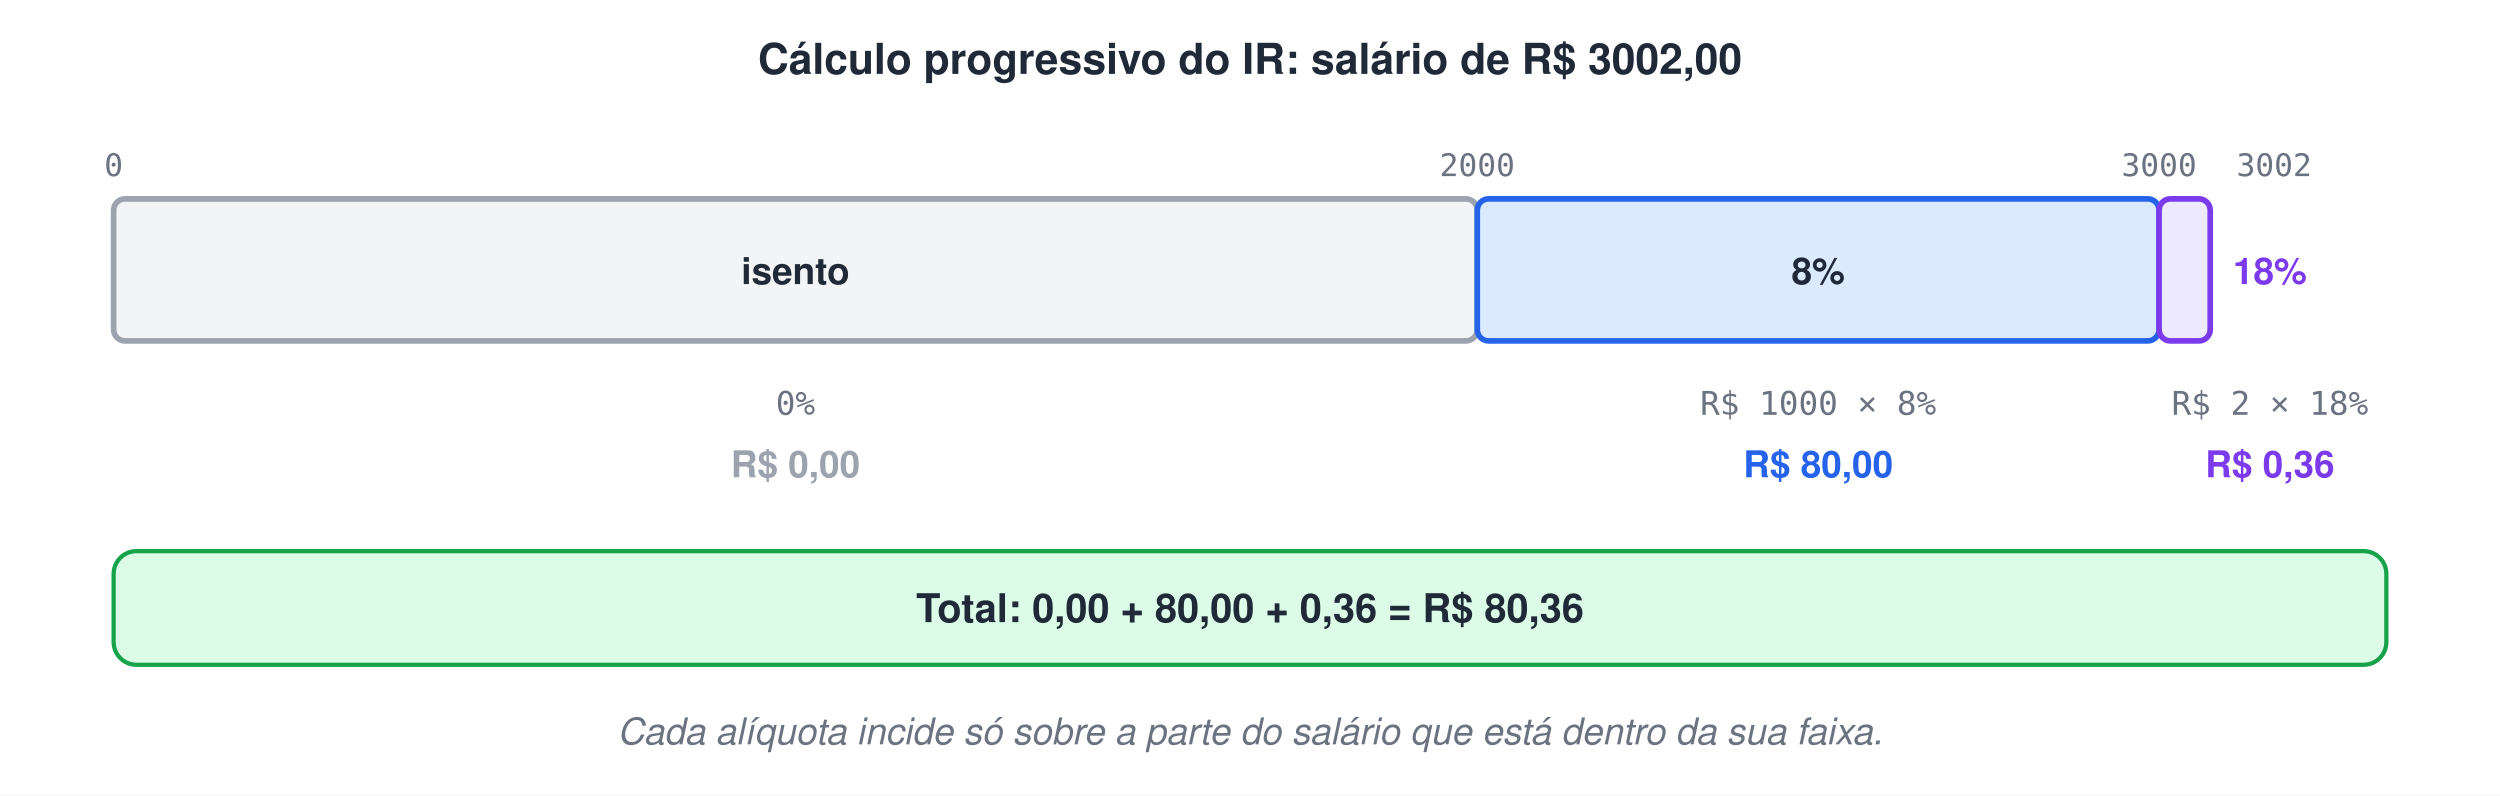
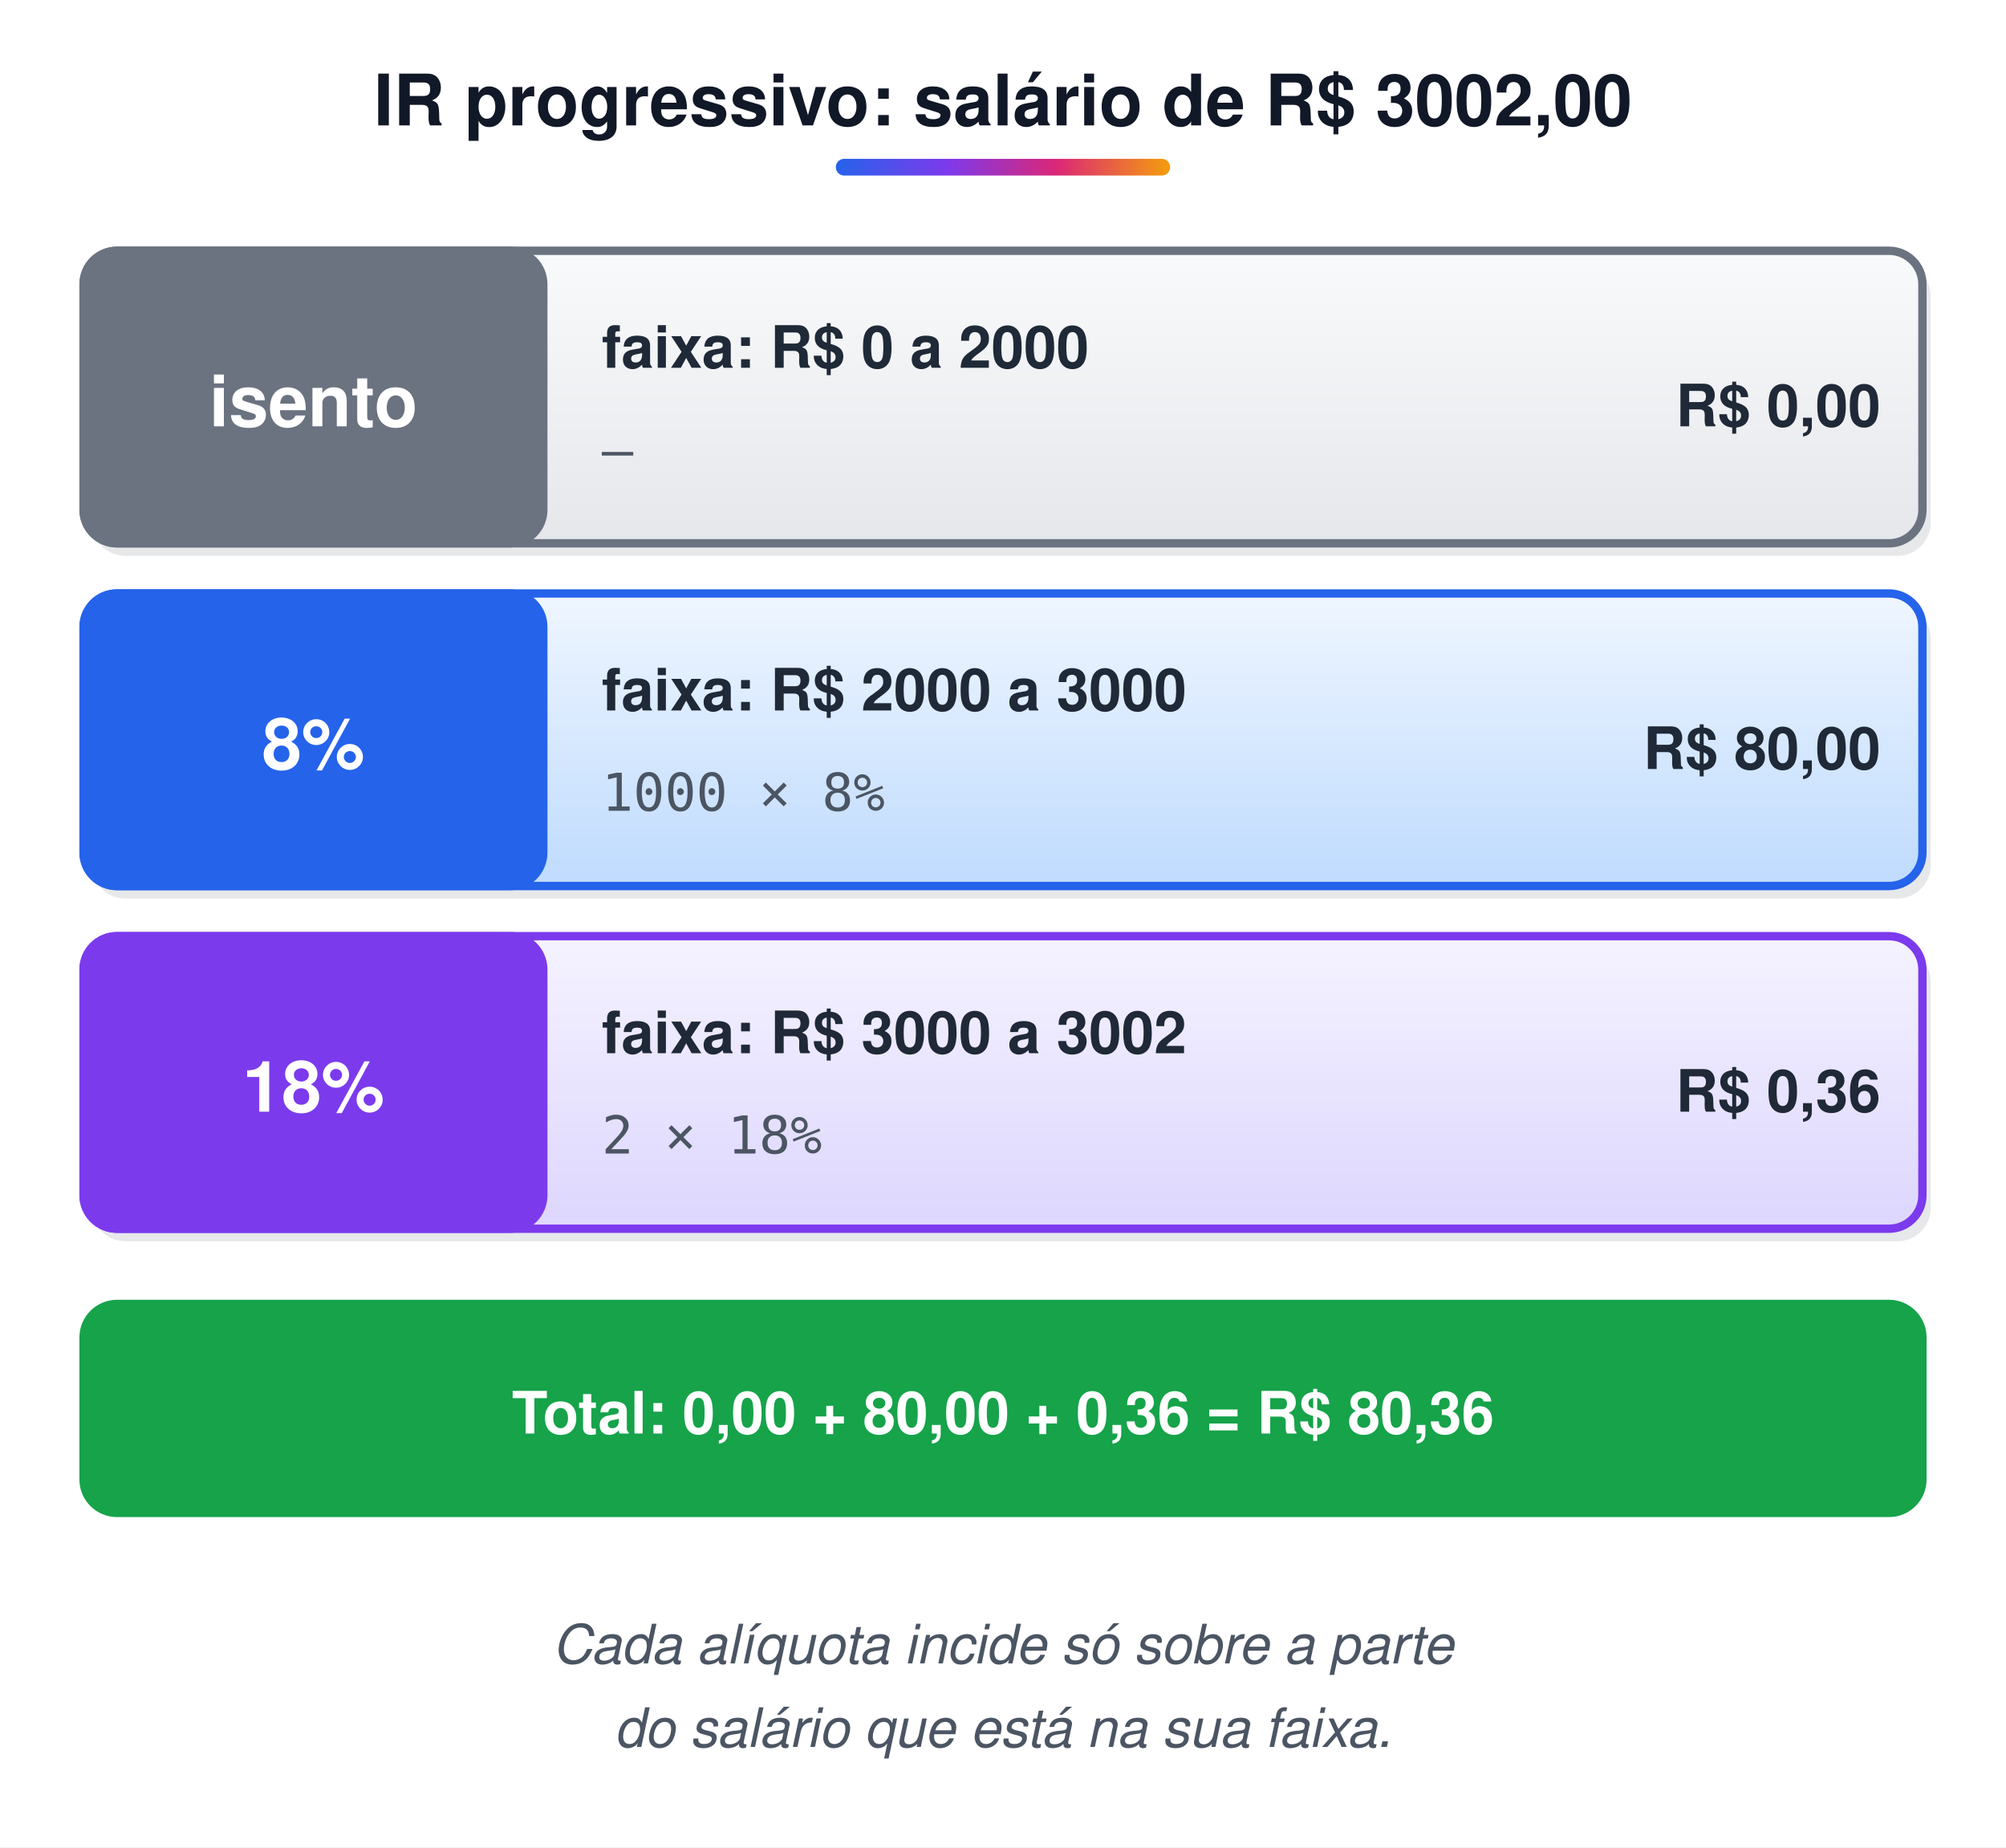
- <svg xmlns="http://www.w3.org/2000/svg" width="880" height="280" viewBox="0 0 880 280">
-   <style>text{font-family:Helvetica, Arial, 'DejaVu Sans', sans-serif}.m{font-family:Menlo, Consolas, 'DejaVu Sans Mono', monospace}</style>
-   <rect width="100%" height="100%" fill="#ffffff" />
-   <text x="440" y="26" font-size="15" font-weight="bold" fill="#1F2937" text-anchor="middle">Cálculo progressivo do IR: salário de R$ 3002,00</text>
-   <rect x="40" y="70" width="480" height="50" rx="4" fill="#F3F4F6" stroke="#9CA3AF" stroke-width="2" />
-   <text x="280" y="100" font-size="13" font-weight="bold" fill="#1F2937" text-anchor="middle">isento</text>
-   <text x="280" y="146" class="m" font-size="11.5" fill="#6B7280" text-anchor="middle">0%</text>
-   <text x="280" y="168" font-size="13" font-weight="bold" fill="#9CA3AF" text-anchor="middle">R$ 0,00</text>
-   <rect x="520" y="70" width="240" height="50" rx="4" fill="#DBEAFE" stroke="#2563EB" stroke-width="2" />
-   <text x="640" y="100" font-size="13" font-weight="bold" fill="#1F2937" text-anchor="middle">8%</text>
-   <text x="640" y="146" class="m" font-size="11.5" fill="#6B7280" text-anchor="middle">R$ 1000 × 8%</text>
-   <text x="640" y="168" font-size="13" font-weight="bold" fill="#2563EB" text-anchor="middle">R$ 80,00</text>
-   <rect x="760" y="70" width="18" height="50" rx="4" fill="#EDE9FE" stroke="#7C3AED" stroke-width="2" />
-   <text x="786" y="100" font-size="13" font-weight="bold" fill="#7C3AED">18%</text>
-   <text x="799" y="146" class="m" font-size="11.5" fill="#6B7280" text-anchor="middle">R$ 2 × 18%</text>
-   <text x="799" y="168" font-size="13" font-weight="bold" fill="#7C3AED" text-anchor="middle">R$ 0,36</text>
-   <text x="40" y="62" class="m" font-size="11" fill="#6B7280" text-anchor="middle">0</text>
-   <text x="520" y="62" class="m" font-size="11" fill="#6B7280" text-anchor="middle">2000</text>
-   <text x="760" y="62" class="m" font-size="11" fill="#6B7280" text-anchor="middle">3000</text>
-   <text x="800.5" y="62" class="m" font-size="11" fill="#6B7280" text-anchor="middle">3002</text>
-   <rect x="40" y="194" width="800" height="40" rx="8" fill="#DCFCE7" stroke="#16A34A" stroke-width="1.5" />
-   <text x="440" y="219" font-size="14" font-weight="bold" fill="#1F2937" text-anchor="middle">Total: 0,00 + 80,00 + 0,36 = R$ 80,36</text>
-   <text x="440" y="262" font-size="13" font-style="italic" fill="#6B7280" text-anchor="middle">Cada alíquota incide só sobre a parte do salário que está dentro da sua faixa.</text>
+ <svg xmlns="http://www.w3.org/2000/svg" width="480" height="442" viewBox="0 0 480 442">
+   <style>text{white-space:pre;font-family:Helvetica,Arial,sans-serif;font-size:14px;fill:#1F2937}.t{font-size:17px;font-weight:bold;fill:#111827}.b{font-weight:bold}.m{font-family:Menlo,Consolas,monospace;font-size:13px}.s{font-size:12.5px;fill:#4B5563}.n{font-size:13px;font-style:italic;fill:#4B5563}.c{text-anchor:middle}.r{text-anchor:end}.w{fill:#fff}.xB{fill:url(#gB);stroke:#2563EB}.hB{fill:#2563EB;stroke:#2563EB}.fB{fill:#2563EB}.xG{fill:url(#gG);stroke:#16A34A}.hG{fill:#16A34A;stroke:#16A34A}.fG{fill:#16A34A}.xO{fill:url(#gO);stroke:#D97706}.hO{fill:#D97706;stroke:#D97706}.fO{fill:#D97706}.xP{fill:url(#gP);stroke:#7C3AED}.hP{fill:#7C3AED;stroke:#7C3AED}.fP{fill:#7C3AED}.xR{fill:url(#gR);stroke:#DC2626}.hR{fill:#DC2626;stroke:#DC2626}.fR{fill:#DC2626}.xY{fill:url(#gY);stroke:#6B7280}.hY{fill:#6B7280;stroke:#6B7280}.fY{fill:#6B7280}.xT{fill:url(#gT);stroke:#0D9488}.hT{fill:#0D9488;stroke:#0D9488}.fT{fill:#0D9488}.xK{fill:url(#gK);stroke:#DB2777}.hK{fill:#DB2777;stroke:#DB2777}.fK{fill:#DB2777}.xW{fill:url(#gW);stroke:#9CA3AF}.hW{fill:#9CA3AF;stroke:#9CA3AF}.fW{fill:#9CA3AF}.xZ{fill:url(#gZ);stroke:#DDD6FE}.hZ{fill:#DDD6FE;stroke:#DDD6FE}.fZ{fill:#DDD6FE}.xV{fill:url(#gV);stroke:#E5E7EB}.hV{fill:#E5E7EB;stroke:#E5E7EB}.fV{fill:#E5E7EB}rect,ellipse,polygon,circle{stroke-width:2}.l{stroke:#475569;stroke-width:2.2;fill:none}.d{stroke-dasharray:6 4}.sh{fill:#0F172A;opacity:.10;stroke:none}</style>
+   <defs>
+     <linearGradient id="gB" x1="0" y1="0" x2="0" y2="1">
+       <stop offset="0" stop-color="#EFF6FF" />
+       <stop offset="1" stop-color="#BFDBFE" />
+     </linearGradient>
+     <linearGradient id="gG" x1="0" y1="0" x2="0" y2="1">
+       <stop offset="0" stop-color="#F0FDF4" />
+       <stop offset="1" stop-color="#BBF7D0" />
+     </linearGradient>
+     <linearGradient id="gO" x1="0" y1="0" x2="0" y2="1">
+       <stop offset="0" stop-color="#FFFBEB" />
+       <stop offset="1" stop-color="#FDE68A" />
+     </linearGradient>
+     <linearGradient id="gP" x1="0" y1="0" x2="0" y2="1">
+       <stop offset="0" stop-color="#F5F3FF" />
+       <stop offset="1" stop-color="#DDD6FE" />
+     </linearGradient>
+     <linearGradient id="gR" x1="0" y1="0" x2="0" y2="1">
+       <stop offset="0" stop-color="#FEF2F2" />
+       <stop offset="1" stop-color="#FECACA" />
+     </linearGradient>
+     <linearGradient id="gY" x1="0" y1="0" x2="0" y2="1">
+       <stop offset="0" stop-color="#F9FAFB" />
+       <stop offset="1" stop-color="#E5E7EB" />
+     </linearGradient>
+     <linearGradient id="gT" x1="0" y1="0" x2="0" y2="1">
+       <stop offset="0" stop-color="#F0FDFA" />
+       <stop offset="1" stop-color="#99F6E4" />
+     </linearGradient>
+     <linearGradient id="gK" x1="0" y1="0" x2="0" y2="1">
+       <stop offset="0" stop-color="#FDF2F8" />
+       <stop offset="1" stop-color="#FBCFE8" />
+     </linearGradient>
+     <linearGradient id="gW" x1="0" y1="0" x2="0" y2="1">
+       <stop offset="0" stop-color="#FFFFFF" />
+       <stop offset="1" stop-color="#FFFFFF" />
+     </linearGradient>
+     <linearGradient id="gZ" x1="0" y1="0" x2="0" y2="1">
+       <stop offset="0" stop-color="#F5F3FF" />
+       <stop offset="1" stop-color="#F5F3FF" />
+     </linearGradient>
+     <linearGradient id="gV" x1="0" y1="0" x2="0" y2="1">
+       <stop offset="0" stop-color="#FFFFFF" />
+       <stop offset="1" stop-color="#FFFFFF" />
+     </linearGradient>
+     <linearGradient id="gT0" x1="0" y1="0" x2="1" y2="0">
+       <stop offset="0" stop-color="#2563EB" />
+       <stop offset=".33" stop-color="#7C3AED" />
+       <stop offset=".66" stop-color="#DB2777" />
+       <stop offset="1" stop-color="#F59E0B" />
+     </linearGradient>
+     <marker id="a" viewBox="0 0 10 10" refX="9" refY="5" markerWidth="6.5" markerHeight="6.5" orient="auto-start-reverse">
+       <path d="M0,0L10,5L0,10z" fill="#475569" />
+     </marker>
+   </defs>
+   <rect width="100%" height="100%" fill="#fff" />
+   <text x="240.0" y="30" class="t c">IR progressivo: salário de R$ 3002,00</text>
+   <rect x="200.0" y="38" width="80" height="4" rx="2" fill="url(#gT0)" />
+   <rect x="22" y="63" width="440" height="70" rx="8" class="sh" />
+   <rect x="20" y="60" width="440" height="70" rx="8" class="xY" />
+   <rect x="20" y="60" width="110" height="70" rx="8" class="hY" />
+   <text x="75" y="102" class="t c w">isento</text>
+   <text x="144" y="88" class="b">faixa: R$ 0 a 2000</text>
+   <text x="144" y="112" class="m s">—</text>
+   <text x="450" y="102" class="b r">R$ 0,00</text>
+   <rect x="22" y="145" width="440" height="70" rx="8" class="sh" />
+   <rect x="20" y="142" width="440" height="70" rx="8" class="xB" />
+   <rect x="20" y="142" width="110" height="70" rx="8" class="hB" />
+   <text x="75" y="184" class="t c w">8%</text>
+   <text x="144" y="170" class="b">faixa: R$ 2000 a 3000</text>
+   <text x="144" y="194" class="m s">1000 × 8%</text>
+   <text x="450" y="184" class="b r">R$ 80,00</text>
+   <rect x="22" y="227" width="440" height="70" rx="8" class="sh" />
+   <rect x="20" y="224" width="440" height="70" rx="8" class="xP" />
+   <rect x="20" y="224" width="110" height="70" rx="8" class="hP" />
+   <text x="75" y="266" class="t c w">18%</text>
+   <text x="144" y="252" class="b">faixa: R$ 3000 a 3002</text>
+   <text x="144" y="276" class="m s">2 × 18%</text>
+   <text x="450" y="266" class="b r">R$ 0,36</text>
+   <rect x="20" y="312" width="440" height="50" rx="8" class="hG" />
+   <text x="240" y="343" class="b c w">Total: 0,00 + 80,00 + 0,36 = R$ 80,36</text>
+   <text x="240.0" y="398" class="n c">Cada alíquota incide só sobre a parte</text>
+   <text x="240.0" y="418" class="n c">do salário que está na sua faixa.</text>
</svg>
